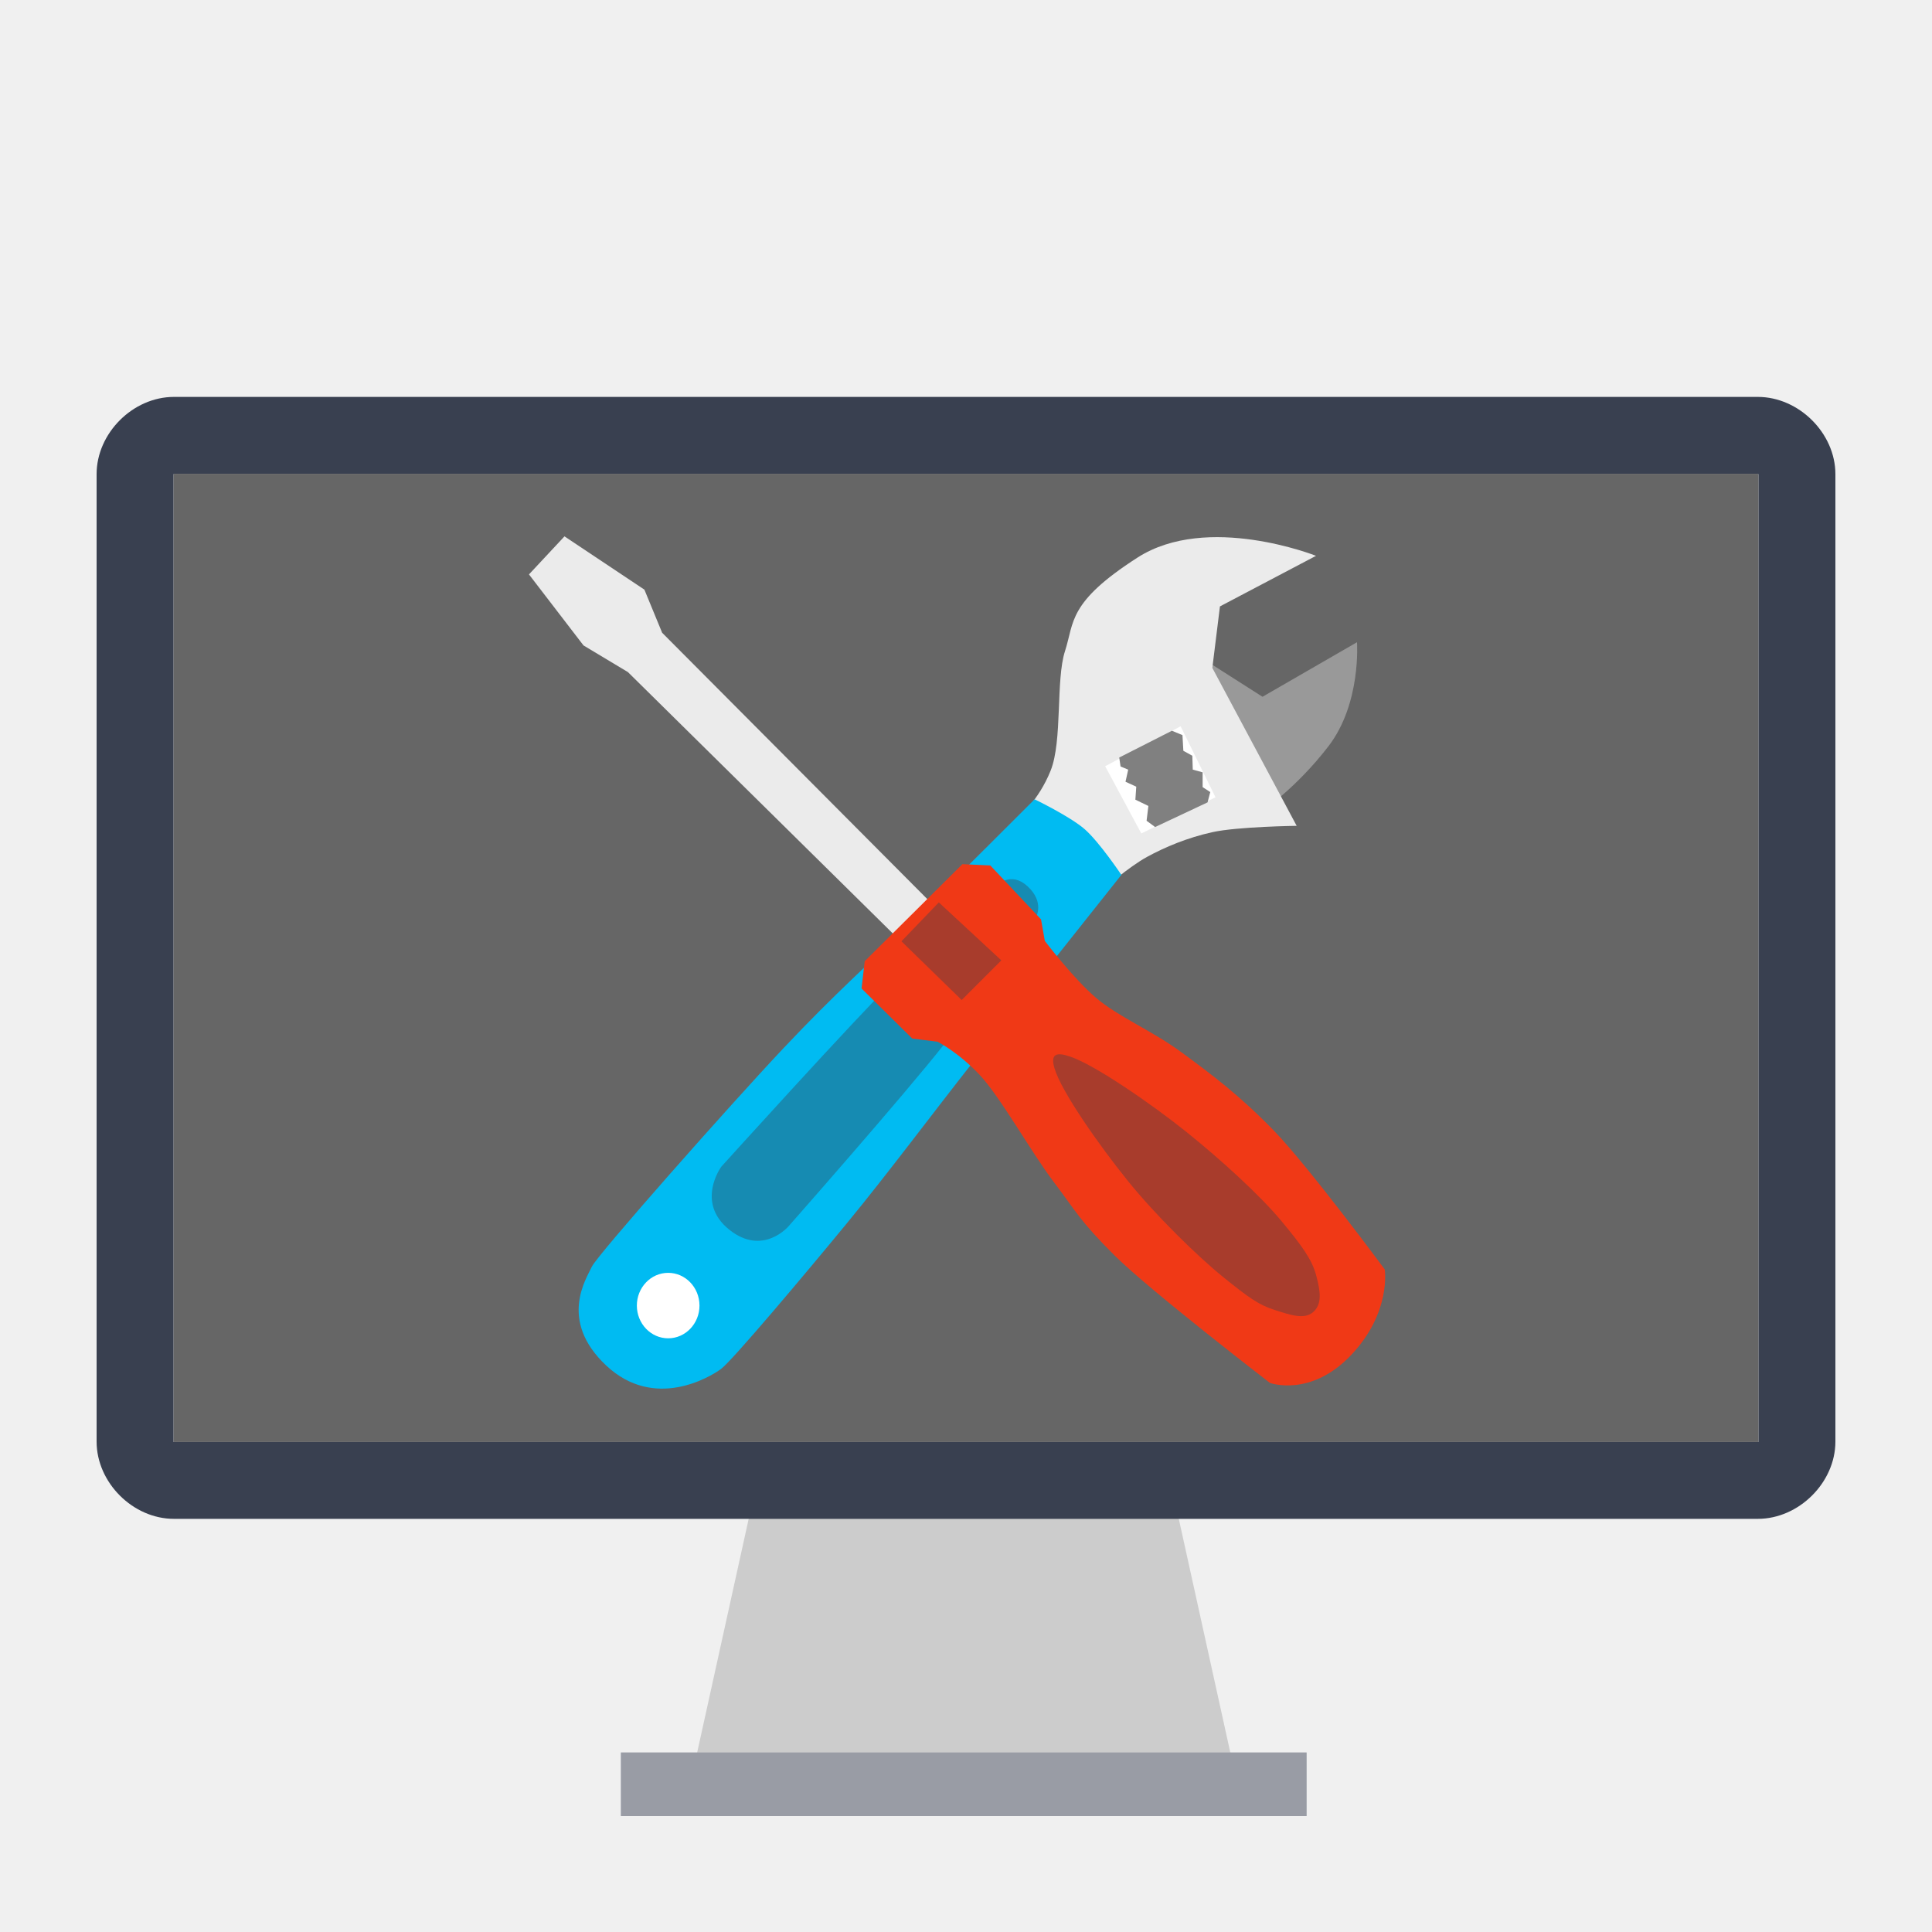
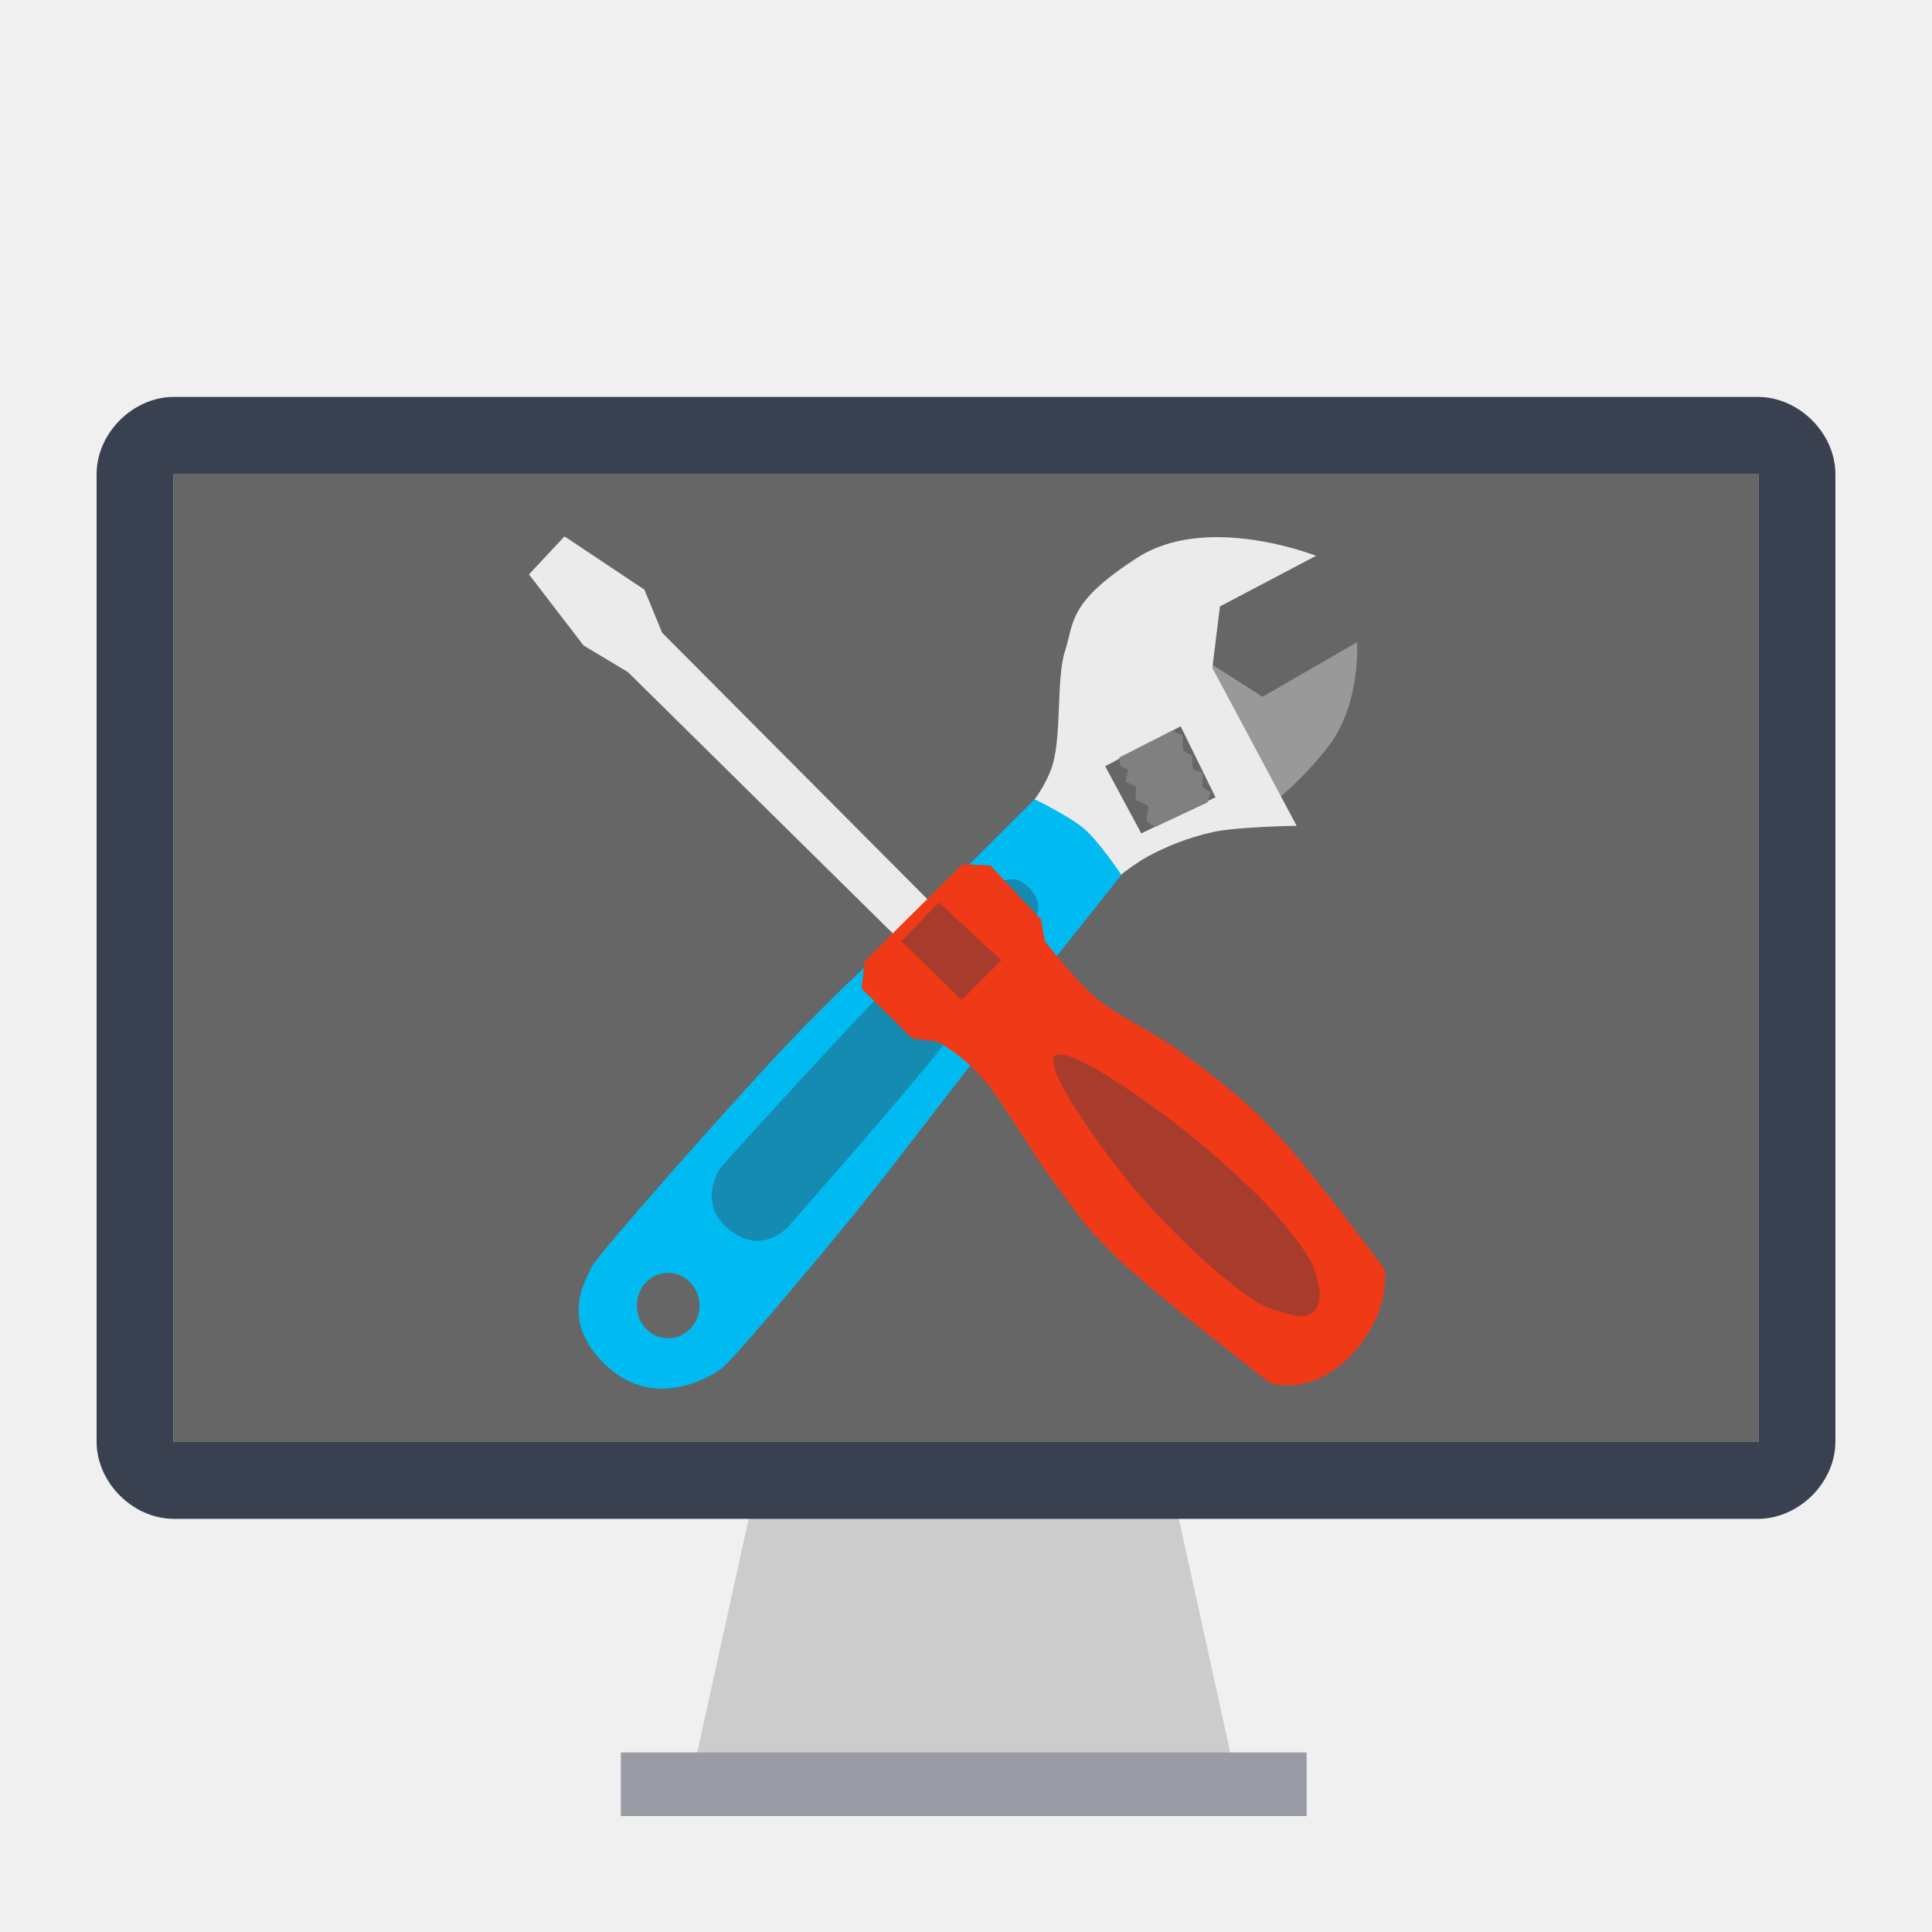
<svg xmlns="http://www.w3.org/2000/svg" version="1.1" id="Layer_1" x="0px" y="0px" viewBox="0 0 500 500" xml:space="preserve" width="100%" height="100%">
  <defs id="defs55" />
  <g id="g23" transform="translate(0,39.767)" />
  <g id="g25" transform="translate(0,39.767)" />
  <g id="g27" transform="translate(0,39.767)" />
  <g id="g29" transform="translate(0,39.767)" />
  <g id="g31" transform="translate(0,39.767)" />
  <g id="g33" transform="translate(0,39.767)" />
  <g id="g35" transform="translate(0,39.767)" />
  <g id="g37" transform="translate(0,39.767)" />
  <g id="g39" transform="translate(0,39.767)" />
  <g id="g41" transform="translate(0,39.767)" />
  <g id="g43" transform="translate(0,39.767)" />
  <g id="g45" transform="translate(0,39.767)" />
  <g id="g47" transform="translate(0,39.767)" />
  <g id="g49" transform="translate(0,39.767)" />
  <g id="g51" transform="translate(0,39.767)" />
-   <g id="g3382">
-     <polygon transform="matrix(0.9,0,0,0.9,42.20468,65.36541)" id="polygon3" points="309.125,441.463 151.34,441.463 171.063,352.014 289.402,352.014 " style="fill:#cccccc" />
+   <g id="g4195">
+     <polygon transform="matrix(0.9,0,0,0.9,42.20468,65.36541)" id="polygon3" points="171.063,352.014 289.402,352.014 309.125,441.463 151.34,441.463 " style="fill:#cccccc" />
    <rect id="rect5" height="16.466" width="177.474" style="fill:#d8d9dd" y="453.534" x="160.677" />
    <rect id="rect11" height="16.466" width="177.474" style="opacity:0.4;fill:#394050;enable-background:new" y="453.534" x="160.677" />
    <path id="path9" d="m 454.891,122.608 c 0.012,0 0.221,0.136 0.221,0.148 l 0,250.432 -410.225,0 0,-250.432 c 0,-0.012 0.146,-0.148 0.158,-0.148 l 409.846,0 0,0 z" style="fill:#666666;fill-opacity:1" />
    <path id="path7" d="m 454.891,122.608 c 0.012,0 0.221,0.136 0.221,0.148 l 0,250.432 -410.225,0 0,-250.432 c 0,-0.012 0.146,-0.148 0.158,-0.148 l 409.846,0 0,0 z M 475,247.897 475,122.72 c 0,-10.611 -9.462,-20 -20.074,-20 l 0,0 -409.917,0 C 34.398,102.721 25,112.109 25,122.72 l 0,125.176 0,0.003 0,125.177 c 0,10.612 9.398,20 20.009,20 l 409.917,0 0,0 c 10.612,0 20.074,-9.388 20.074,-20 l 0,-125.177 0,-0.003 z" style="fill:#394050" />
-     <g transform="matrix(0.4924121,0,0,0.4924121,129.7719,79.73292)" id="g3378">
-       <path style="fill:#999999;stroke:none" d="m 373.333,187.282 26.665,16.999 49.663,-28.665 c 0,0 2.318,32.128 -14.999,54.663 -17.317,22.534 -35.331,34.331 -35.331,34.331 l -32.664,-70.995 z" id="path3773" />
-       <path style="fill:#ebebeb;stroke:none" d="m 271.636,267.78 c 0,0 10.674,-8.853 16.999,-24.665 6.324,-15.812 2.629,-47.605 7.562,-62.843 4.932,-15.238 1.346,-25.544 38.102,-49.148 36.755,-23.604 93.821,-0.919 93.821,-0.919 l -50.491,26.584 -4,32.331 44.33,82.994 c 0,0 -31.124,0.401 -44.33,3.333 -13.206,2.932 -24.775,7.788 -34.331,12.999 -9.556,5.211 -22.998,16.999 -22.998,16.999 z" id="path3771" />
-       <path style="fill:#00bbf2;fill-opacity:1;stroke:none" d="m 55.022,555.723 c -25.332,-23.829 -10.186,-45.896 -7.542,-51.85 2.644,-5.954 72.627,-85.071 100.873,-115.014 28.246,-29.943 44.957,-44.21 66.934,-65.992 21.977,-21.782 64.931,-64.695 64.931,-64.695 0,0 18.551,8.954 26.279,15.673 7.728,6.719 19.326,24.04 19.326,24.04 0,0 -52.524,66.066 -76.597,96.631 -24.074,30.565 -45.53,59.565 -67.877,86.732 -22.347,27.167 -60.23,72.161 -65.992,76.362 -5.762,4.201 -35.003,21.943 -60.335,-1.886 z" id="path3769" />
-       <path style="fill:#ffffff;stroke:none" d="m 317.3,240.782 18.999,35.331 38.997,-18.999 -18.332,-37.331 z" id="path3775" />
-       <path style="fill:#808080;stroke:none" d="m 324.694,236.213 0.707,4.714 4.007,1.65 -1.414,6.363 5.656,2.593 -0.471,6.835 6.835,3.3 -0.943,7.778 4.478,3.3 27.575,-12.963 1.414,-5.421 -4.007,-2.593 0,-7.778 -5.185,-1.414 -0.236,-7.306 -4.714,-2.593 -0.471,-8.249 -5.551,-2.286 z" id="path3777" />
-       <path style="fill:#ffffff;fill-opacity:1;stroke:none" id="path3779" d="M 104.087,524.253 A 16.457,17.205 0 0 1 87.649,541.458 16.457,17.205 0 0 1 71.173,524.293 16.457,17.205 0 0 1 87.572,507.048 16.457,17.205 0 0 1 104.086,524.172" />
-       <path style="fill:#394050;fill-opacity:0.392;stroke:none" d="m 119.64,484.282 c -17.736,-14.303 -4.133,-32.96 -4.133,-32.96 0,0 68.972,-76.393 93.48,-100.712 24.507,-24.319 51.483,-47.051 51.483,-47.051 0,0 7.006,-7.928 16.03,0.33 9.024,8.258 4.479,16.129 4.479,16.129 0,0 -26.422,39.073 -47.871,66.37 -21.449,27.296 -82.16,96.134 -82.16,96.134 0,0 -13.571,16.064 -31.308,1.762 z" id="path2994" />
-       <path style="fill:#ebebeb;stroke:none" d="m 216.456,339.292 -149.989,-147.989 -23.332,-13.999 -28.665,-37.331 18.665,-19.999 41.997,27.998 9.333,22.665 149.989,150.655" id="path3767" />
-       <path style="fill:#f03916;stroke:none" d="m 189.265,357.595 26.665,26.331 13.332,1.667 c 0,0 10.98,5.612 21.998,17.332 11.018,11.72 27.049,40.562 38.997,56.329 11.948,15.768 13.596,20.34 31.998,38.664 18.402,18.323 81.66,66.995 81.66,66.995 0,0 21.416,7.774 42.663,-14.666 21.247,-22.44 17.665,-44.997 17.665,-44.997 0,0 -40.121,-54.245 -58.329,-72.995 -18.208,-18.749 -32.671,-29.451 -48.33,-40.997 -15.658,-11.545 -33.077,-18.572 -44.997,-28.665 -11.919,-10.092 -26.998,-29.998 -26.998,-29.998 l -2,-11.332 -26.665,-28.331 -14.666,-0.667 -51.329,50.996 z" id="path2997" />
-       <path style="fill:#394050;fill-opacity:0.392;stroke:none" d="m 210.232,332.799 19.641,-20.442 32.868,30.463 -20.843,20.843 z" id="path3764" />
-       <path style="fill:#394050;fill-opacity:0.392;stroke:none" d="m 290.625,399.385 c 3.56,12.335 23.642,40.795 38.507,59.224 14.865,18.429 36.867,39.898 50.278,50.724 13.411,10.826 18.64,14.567 26.96,17.222 8.32,2.655 15.691,5.256 20.382,1.006 4.691,-4.25 3.656,-10.925 1.433,-19.252 -2.222,-8.326 -7.511,-15.594 -18.446,-28.721 -10.935,-13.126 -31.516,-31.995 -49.907,-46.733 -18.392,-14.738 -48.069,-35.143 -60.907,-39.454 -7.51,-2.6 -10.385,-1.224 -8.3,5.983 z" id="path3770" />
-     </g>
+     <path id="path3773" d="m 313.606,171.953 13.13,8.37 24.455,-14.115 c 0,0 1.141,15.82 -7.386,26.916 -8.527,11.096 -17.397,16.905 -17.397,16.905 l -16.084,-34.959 z" style="fill:#999999;stroke:none" />
+     <path id="path3771" d="M 315.047 139.014 C 308.009 139.002 300.606 140.305 294.385 144.301 C 276.286 155.924 278.052 160.999 275.623 168.502 C 273.194 176.005 275.013 191.659 271.898 199.445 C 268.784 207.231 263.529 211.592 263.529 211.592 L 285.521 230.137 C 285.521 230.137 292.14 224.334 296.846 221.768 C 301.551 219.202 307.249 216.809 313.752 215.365 C 320.255 213.921 335.58 213.725 335.58 213.725 L 313.752 172.857 L 315.721 156.938 L 340.584 143.848 C 340.584 143.848 328.482 139.036 315.047 139.014 z M 305.545 187.957 L 314.572 206.34 L 295.369 215.695 L 286.014 198.297 L 305.545 187.957 z " style="fill:#ebebeb;stroke:none" />
+     <path id="path3769" d="M 267.754 206.859 C 267.754 206.859 246.603 227.991 235.781 238.717 C 224.96 249.443 216.731 256.467 202.822 271.211 C 188.914 285.955 154.455 324.914 153.152 327.846 C 151.85 330.778 144.391 341.643 156.865 353.377 C 169.339 365.111 183.737 356.375 186.574 354.307 C 189.412 352.238 208.066 330.082 219.07 316.705 C 230.074 303.328 240.64 289.047 252.494 273.996 C 264.348 258.946 290.211 226.414 290.211 226.414 C 290.211 226.414 284.5 217.885 280.695 214.576 C 276.89 211.267 267.754 206.859 267.754 206.859 z M 172.893 329.41 A 8.104 8.472 0 0 1 181.025 337.842 L 181.025 337.881 A 8.104 8.472 0 0 1 172.932 346.354 A 8.104 8.472 0 0 1 164.818 337.9 A 8.104 8.472 0 0 1 172.893 329.41 z " style="fill:#00bbf2;fill-opacity:1;stroke:none" />
+     <path id="path3777" d="m 289.655,196.047 0.348,2.321 1.973,0.812 -0.696,3.133 2.785,1.277 -0.232,3.366 3.366,1.625 -0.464,3.83 2.205,1.625 13.578,-6.383 0.696,-2.669 -1.973,-1.277 0,-3.83 -2.553,-0.696 -0.116,-3.598 -2.321,-1.277 -0.232,-4.062 -2.733,-1.126 z" style="fill:#808080;stroke:none" />
+     <path id="path2994" d="m 188.684,318.199 c -8.734,-7.043 -2.035,-16.23 -2.035,-16.23 0,0 33.963,-37.617 46.031,-49.592 12.068,-11.975 25.351,-23.169 25.351,-23.169 0,0 3.45,-3.904 7.893,0.162 4.444,4.066 2.206,7.942 2.206,7.942 0,0 -13.01,19.24 -23.572,32.681 -10.562,13.441 -40.457,47.338 -40.457,47.338 0,0 -6.683,7.91 -15.416,0.867 z" style="fill:#394050;fill-opacity:0.392;stroke:none" />
+     <path id="path3767" d="m 236.358,246.805 -73.856,-72.872 -11.489,-6.893 -14.115,-18.382 9.191,-9.848 20.68,13.787 4.596,11.161 73.856,74.185" style="fill:#ebebeb;stroke:none" />
+     <path id="path2997" d="m 222.968,255.817 13.13,12.966 6.565,0.821 c 0,0 5.407,2.763 10.832,8.535 5.425,5.771 13.319,19.973 19.203,27.737 5.883,7.764 6.695,10.016 15.756,19.039 9.061,9.023 40.211,32.989 40.211,32.989 0,0 10.546,3.828 21.008,-7.222 10.462,-11.05 8.699,-22.157 8.699,-22.157 0,0 -19.756,-26.711 -28.722,-35.943 -8.966,-9.232 -16.088,-14.502 -23.798,-20.187 -7.71,-5.685 -16.288,-9.145 -22.157,-14.115 -5.869,-4.97 -13.294,-14.771 -13.294,-14.771 l -0.985,-5.58 -13.13,-13.951 -7.221,-0.328 -25.275,25.111 z" style="fill:#f03916;stroke:none" />
+     <path id="path3764" d="m 233.293,243.607 9.671,-10.066 16.185,15 -10.263,10.263 z" style="fill:#394050;fill-opacity:0.392;stroke:none" />
+     <path id="path3770" d="m 272.879,276.395 c 1.753,6.074 11.642,20.088 18.961,29.163 7.32,9.075 18.154,19.646 24.758,24.977 6.604,5.331 9.179,7.173 13.275,8.481 4.097,1.307 7.726,2.588 10.036,0.495 2.31,-2.093 1.8,-5.38 0.706,-9.48 -1.094,-4.1 -3.699,-7.679 -9.083,-14.142 -5.385,-6.464 -15.519,-15.755 -24.575,-23.012 -9.056,-7.257 -23.67,-17.305 -29.991,-19.428 -3.698,-1.28 -5.114,-0.603 -4.087,2.946 z" style="fill:#394050;fill-opacity:0.392;stroke:none" />
  </g>
</svg>
